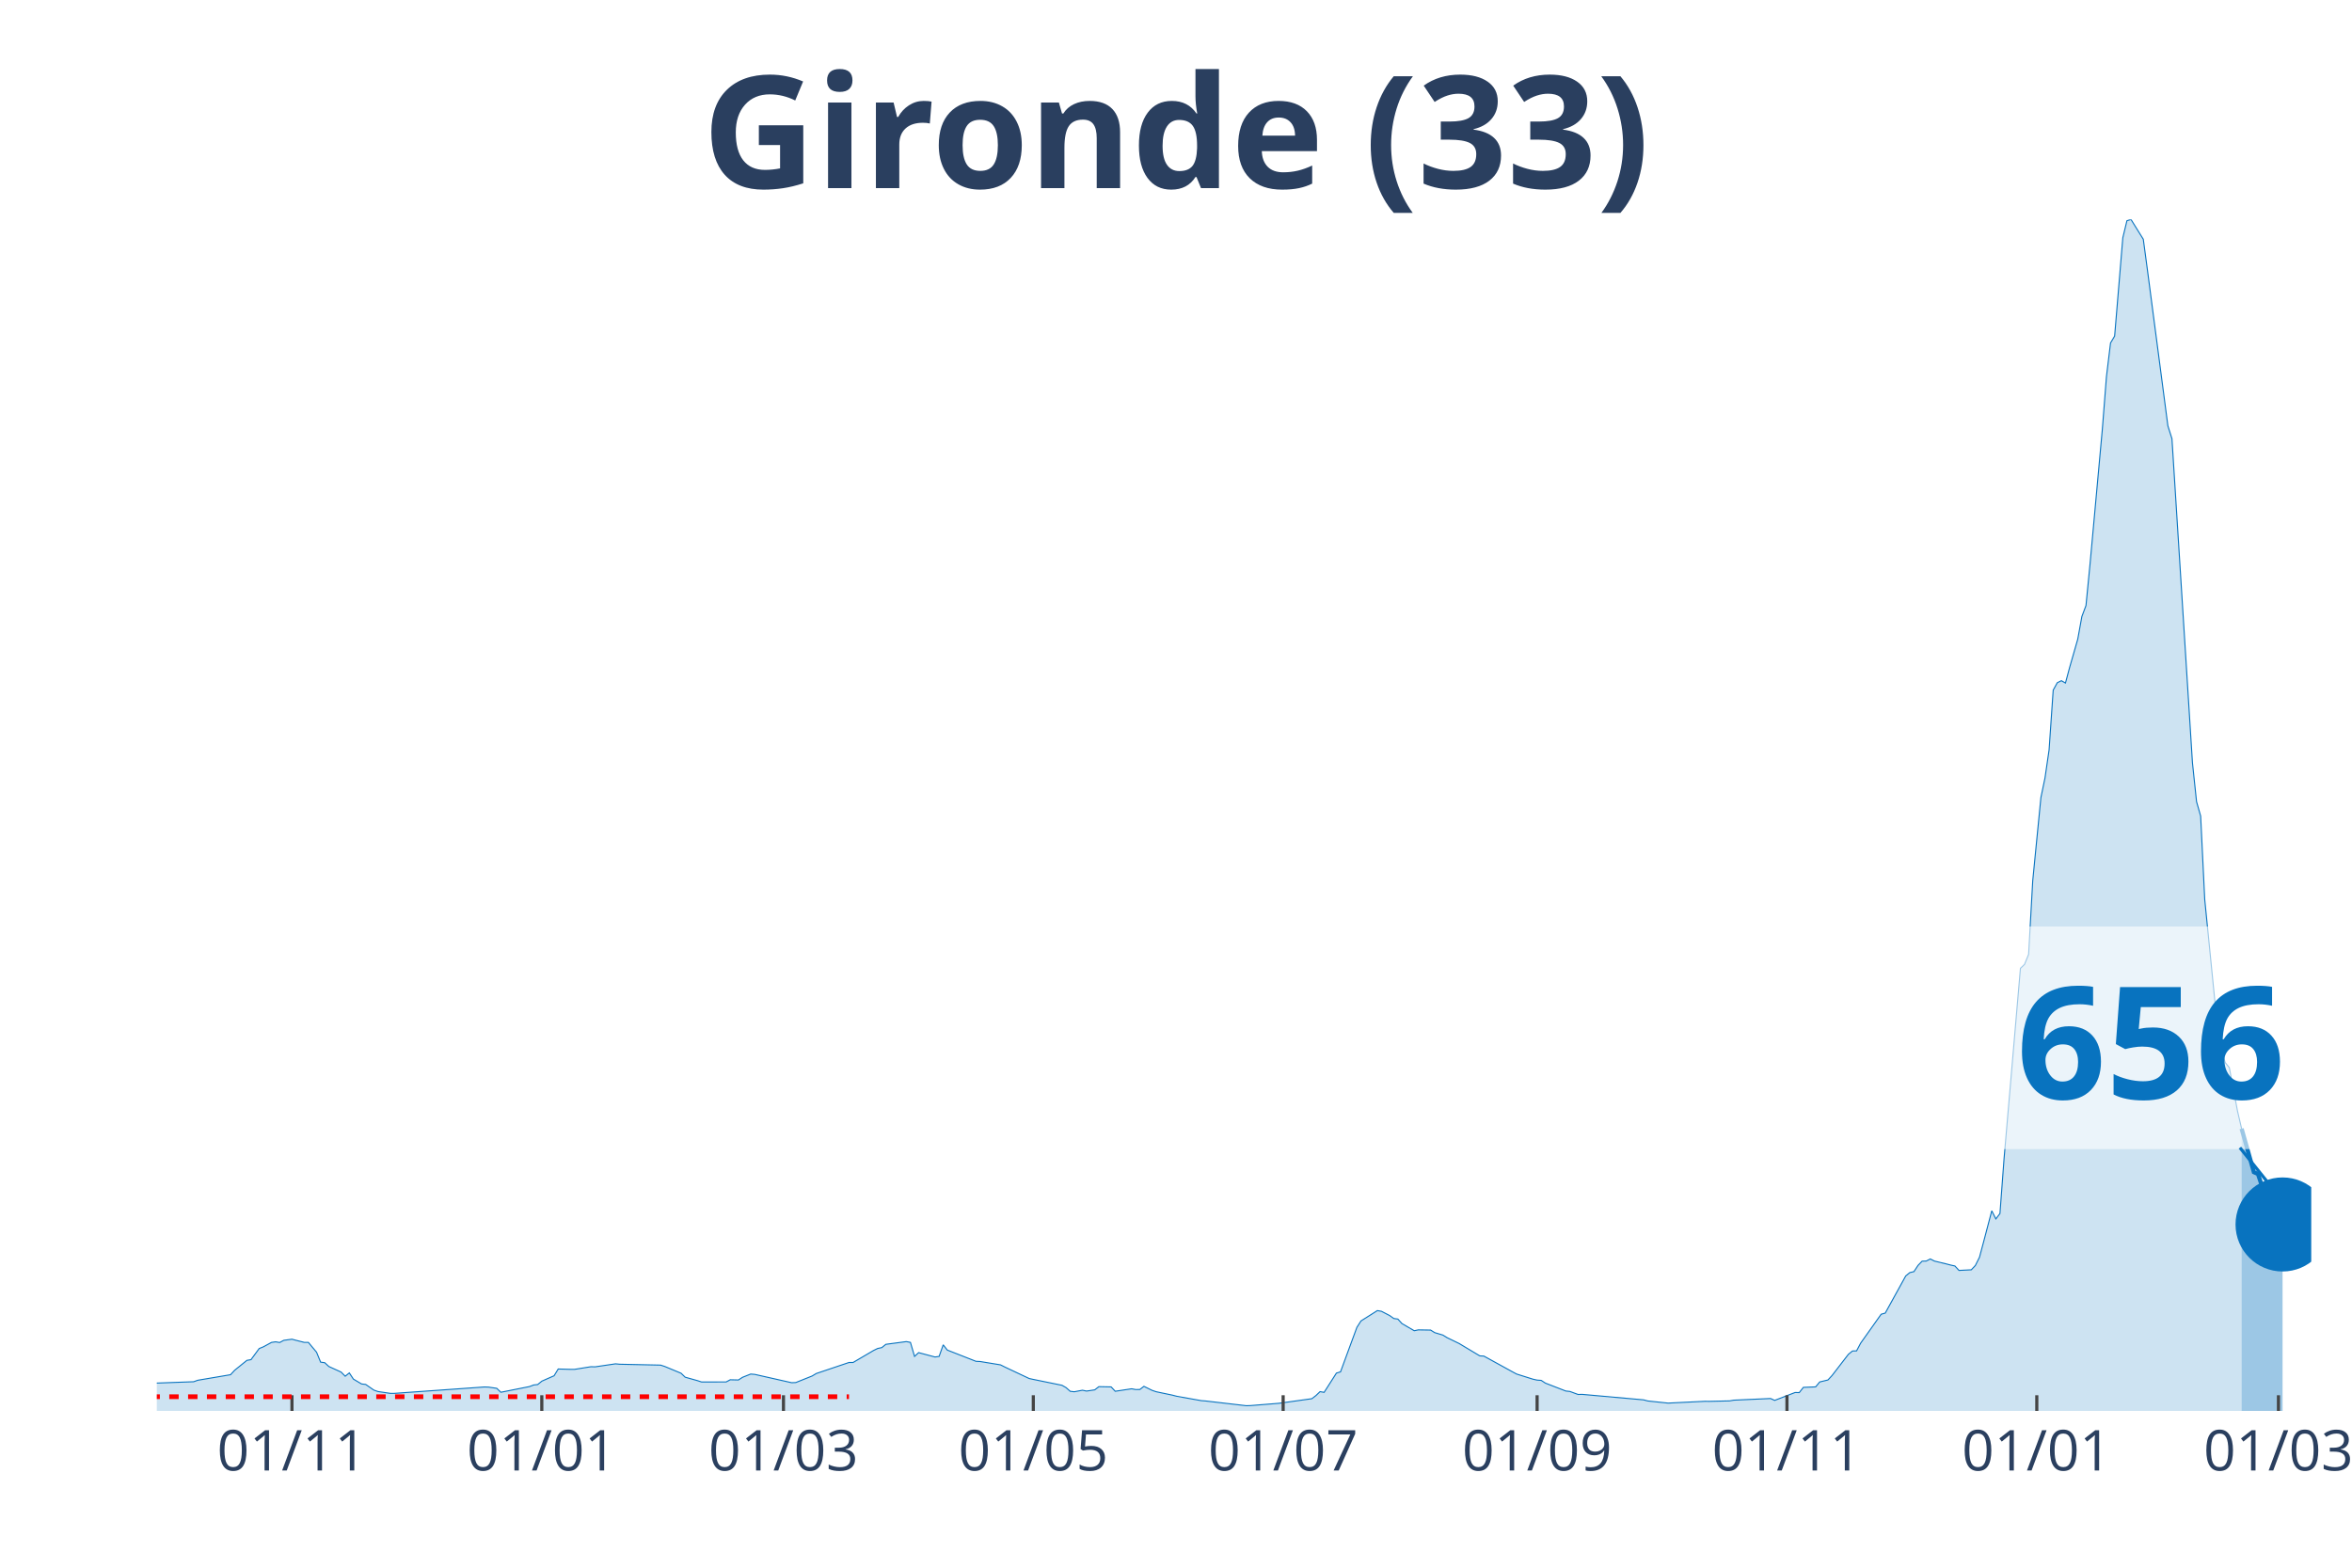
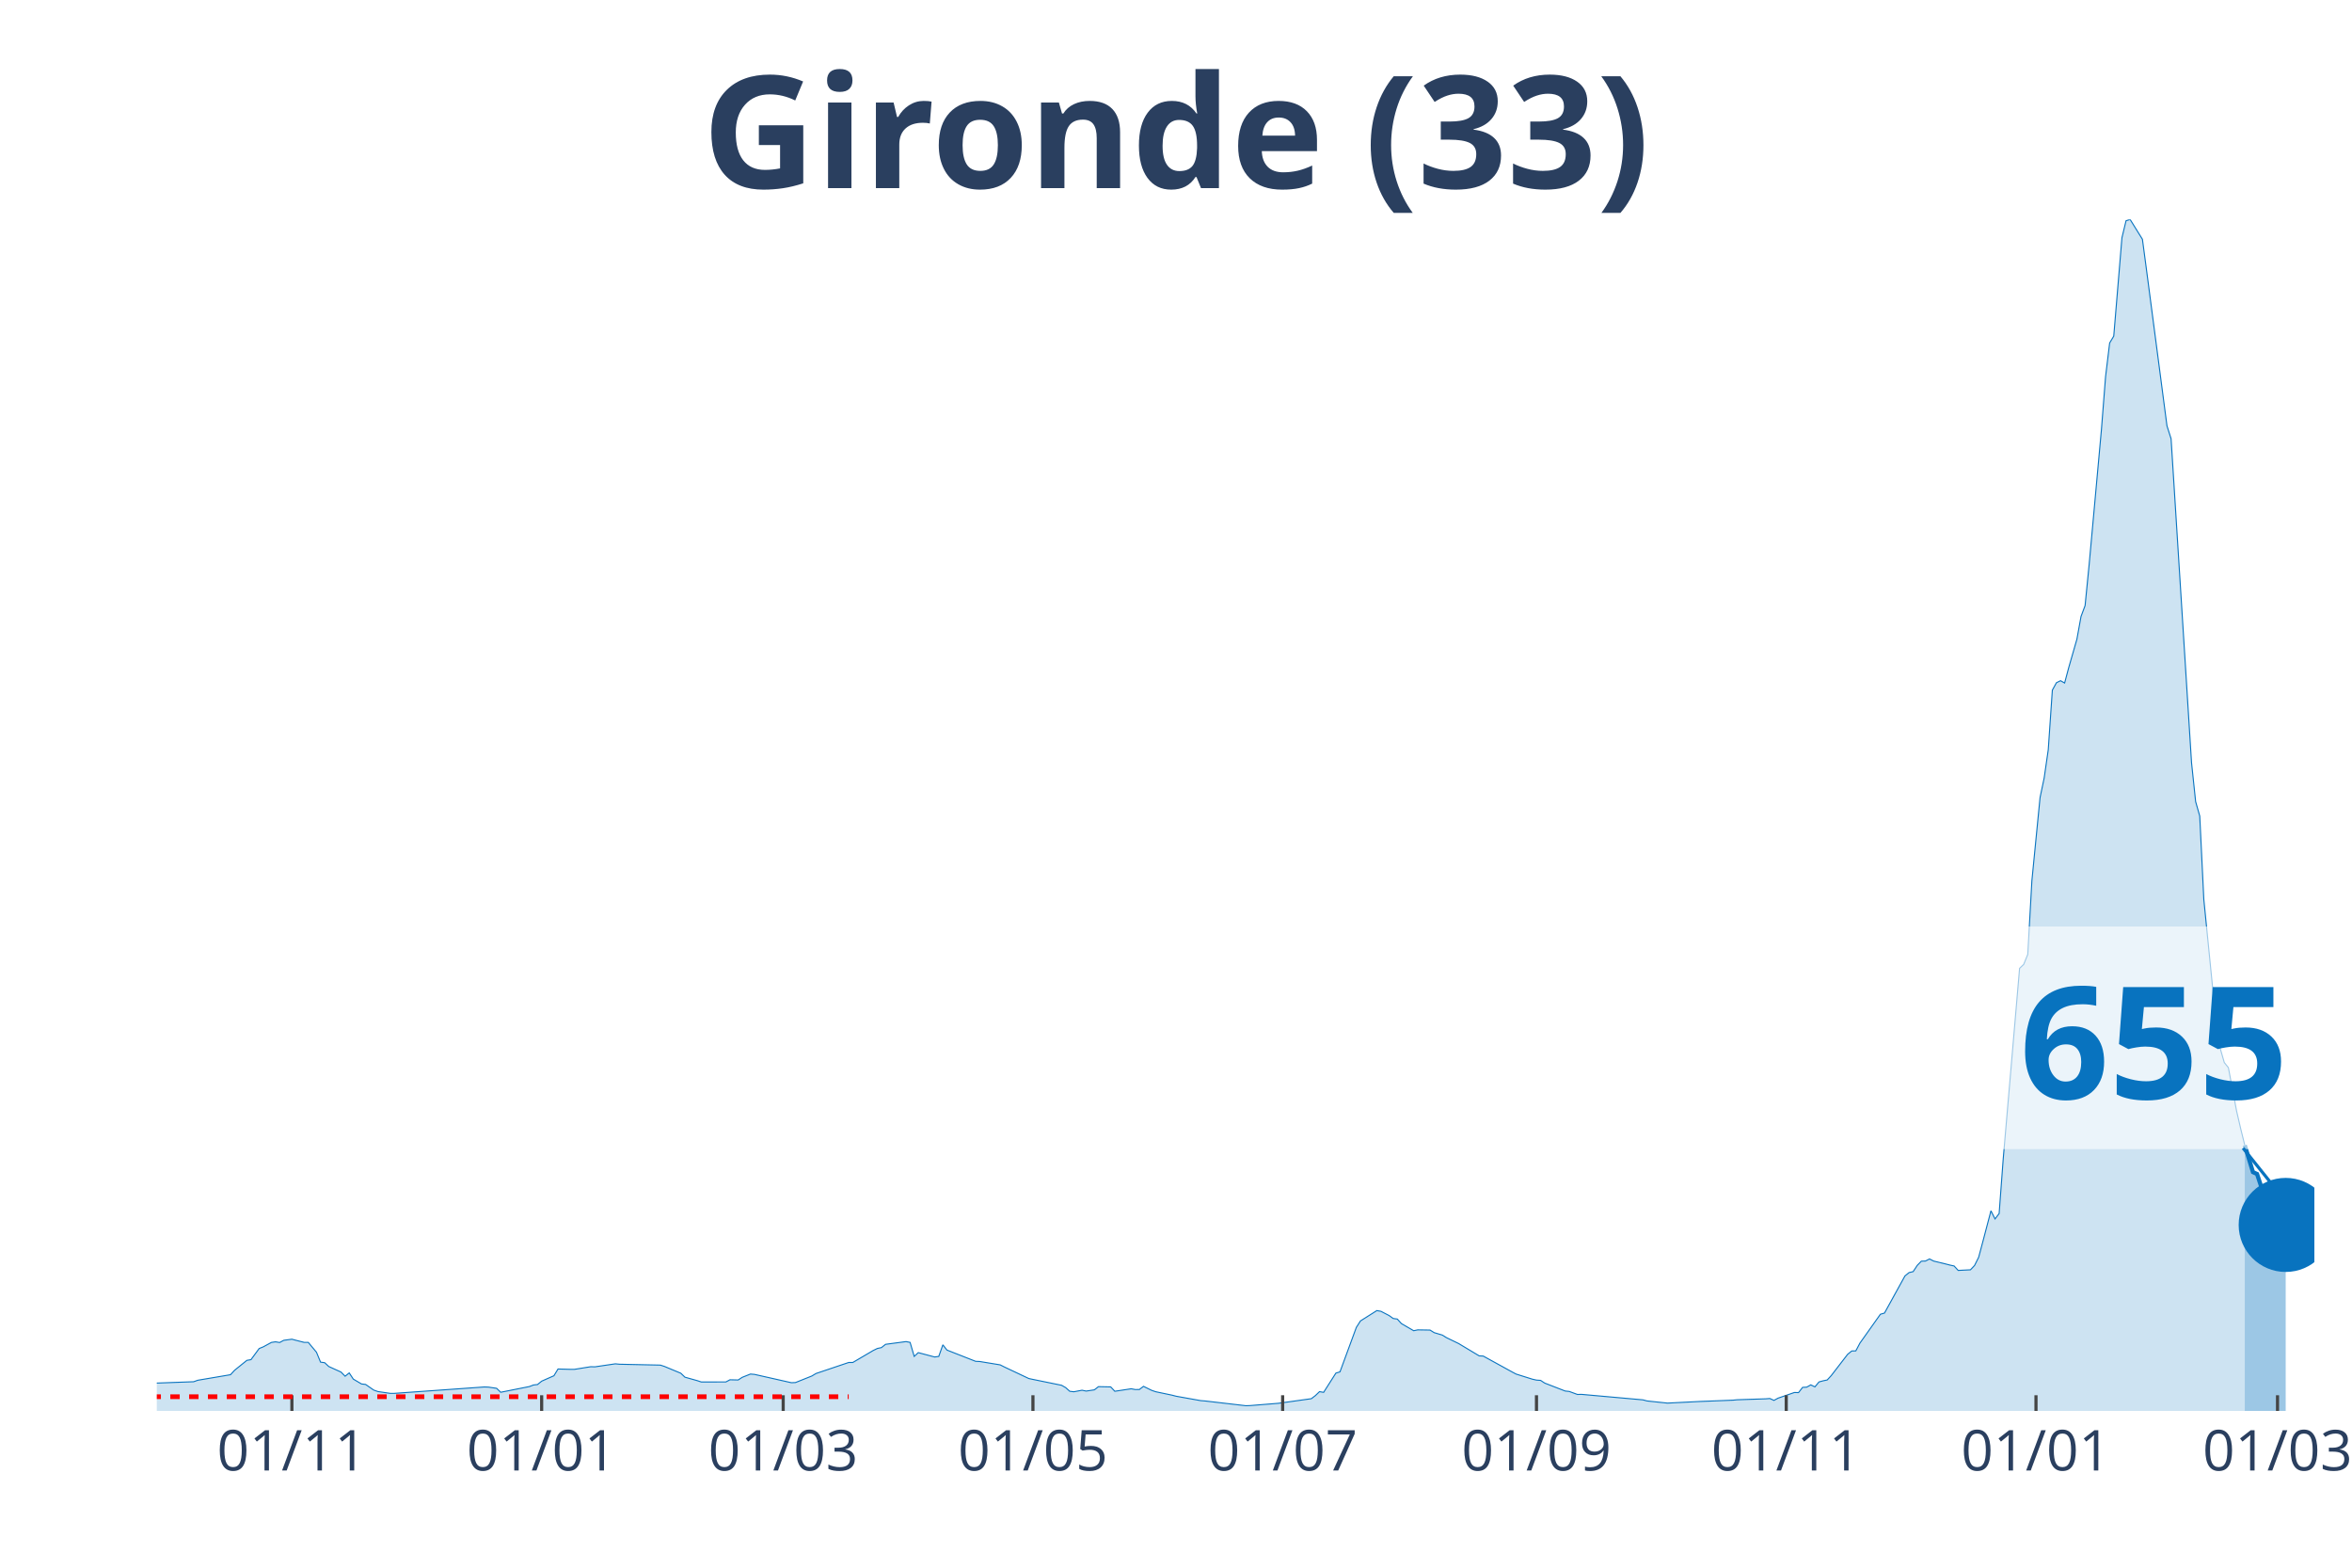
<svg xmlns="http://www.w3.org/2000/svg" class="main-svg" width="1125" height="750" style="" viewBox="0 0 750 500">
  <rect x="0" y="0" width="750" height="500" style="fill: rgb(0, 0, 0); fill-opacity: 0;" />
-   <defs id="defs-7c69c7">
+   <defs id="defs-23d4bd">
    <g class="clips">
-       <clipPath id="clip7c69c7xyplot" class="plotclip">
-         <rect width="687" height="380" />
+       <clipPath id="clip23d4bdxyplot" class="plotclip">
+         <rect width="688" height="380" />
      </clipPath>
-       <clipPath class="axesclip" id="clip7c69c7x">
-         <rect x="50" y="0" width="687" height="500" />
+       <clipPath class="axesclip" id="clip23d4bdx">
+         <rect x="50" y="0" width="688" height="500" />
      </clipPath>
-       <clipPath class="axesclip" id="clip7c69c7y">
+       <clipPath class="axesclip" id="clip23d4bdy">
        <rect x="0" y="70" width="750" height="380" />
      </clipPath>
-       <clipPath class="axesclip" id="clip7c69c7xy">
-         <rect x="50" y="70" width="687" height="380" />
+       <clipPath class="axesclip" id="clip23d4bdxy">
+         <rect x="50" y="70" width="688" height="380" />
      </clipPath>
    </g>
    <g class="gradients" />
  </defs>
  <g class="bglayer">
-     <rect class="bg" x="50" y="70" width="687" height="380" style="fill: rgb(0, 0, 0); fill-opacity: 0; stroke-width: 0;" />
+     <rect class="bg" x="50" y="70" width="688" height="380" style="fill: rgb(0, 0, 0); fill-opacity: 0; stroke-width: 0;" />
  </g>
  <g class="layer-below">
    <g class="imagelayer" />
    <g class="shapelayer" />
  </g>
  <g class="cartesianlayer">
    <g class="subplot xy">
      <g class="layer-subplot">
        <g class="shapelayer" />
        <g class="imagelayer" />
      </g>
      <g class="gridlayer">
        <g class="x">
-           <path class="xgrid crisp" transform="translate(93.1,0)" d="M0,70v380" style="stroke: rgb(255, 255, 255); stroke-opacity: 1; stroke-width: 1px;" />
-           <path class="xgrid crisp" transform="translate(172.77,0)" d="M0,70v380" style="stroke: rgb(255, 255, 255); stroke-opacity: 1; stroke-width: 1px;" />
-           <path class="xgrid crisp" transform="translate(249.83,0)" d="M0,70v380" style="stroke: rgb(255, 255, 255); stroke-opacity: 1; stroke-width: 1px;" />
-           <path class="xgrid crisp" transform="translate(329.5,0)" d="M0,70v380" style="stroke: rgb(255, 255, 255); stroke-opacity: 1; stroke-width: 1px;" />
-           <path class="xgrid crisp" transform="translate(409.17,0)" d="M0,70v380" style="stroke: rgb(255, 255, 255); stroke-opacity: 1; stroke-width: 1px;" />
-           <path class="xgrid crisp" transform="translate(490.15,0)" d="M0,70v380" style="stroke: rgb(255, 255, 255); stroke-opacity: 1; stroke-width: 1px;" />
-           <path class="xgrid crisp" transform="translate(569.82,0)" d="M0,70v380" style="stroke: rgb(255, 255, 255); stroke-opacity: 1; stroke-width: 1px;" />
-           <path class="xgrid crisp" transform="translate(649.49,0)" d="M0,70v380" style="stroke: rgb(255, 255, 255); stroke-opacity: 1; stroke-width: 1px;" />
-           <path class="xgrid crisp" transform="translate(726.55,0)" d="M0,70v380" style="stroke: rgb(255, 255, 255); stroke-opacity: 1; stroke-width: 1px;" />
+           <path class="xgrid crisp" transform="translate(93.08,0)" d="M0,70v380" style="stroke: rgb(255, 255, 255); stroke-opacity: 1; stroke-width: 1px;" />
+           <path class="xgrid crisp" transform="translate(172.72,0)" d="M0,70v380" style="stroke: rgb(255, 255, 255); stroke-opacity: 1; stroke-width: 1px;" />
+           <path class="xgrid crisp" transform="translate(249.74,0)" d="M0,70v380" style="stroke: rgb(255, 255, 255); stroke-opacity: 1; stroke-width: 1px;" />
+           <path class="xgrid crisp" transform="translate(329.38,0)" d="M0,70v380" style="stroke: rgb(255, 255, 255); stroke-opacity: 1; stroke-width: 1px;" />
+           <path class="xgrid crisp" transform="translate(409.01,0)" d="M0,70v380" style="stroke: rgb(255, 255, 255); stroke-opacity: 1; stroke-width: 1px;" />
+           <path class="xgrid crisp" transform="translate(489.95,0)" d="M0,70v380" style="stroke: rgb(255, 255, 255); stroke-opacity: 1; stroke-width: 1px;" />
+           <path class="xgrid crisp" transform="translate(569.59,0)" d="M0,70v380" style="stroke: rgb(255, 255, 255); stroke-opacity: 1; stroke-width: 1px;" />
+           <path class="xgrid crisp" transform="translate(649.23,0)" d="M0,70v380" style="stroke: rgb(255, 255, 255); stroke-opacity: 1; stroke-width: 1px;" />
+           <path class="xgrid crisp" transform="translate(726.25,0)" d="M0,70v380" style="stroke: rgb(255, 255, 255); stroke-opacity: 1; stroke-width: 1px;" />
        </g>
        <g class="y" />
      </g>
      <g class="zerolinelayer" />
      <path class="xlines-below" />
      <path class="ylines-below" />
      <g class="overlines-below" />
      <g class="xaxislayer-below" />
      <g class="yaxislayer-below" />
      <g class="overaxes-below" />
-       <g class="plot" transform="translate(50, 70)" clip-path="url('#clip7c69c7xyplot')">
+       <g class="plot" transform="translate(50, 70)" clip-path="url('#clip23d4bdxyplot')">
        <g class="scatterlayer mlayer">
-           <g class="trace scatter tracecb91f6" style="stroke-miterlimit: 2;">
+           <g class="trace scatter trace1c21ab" style="stroke-miterlimit: 2;">
            <g class="fills">
              <g>
-                 <path class="js-fill" d="M664.8,380L-177.63,380L-177.63,379.86L-61.39,378.04L-60.08,377.75L-44.41,368.64L-43.1,368.59L-37.88,364.74L-36.57,364.13L-31.35,364.72L-30.04,365.63L-19.59,367.14L-18.29,367.12L-14.37,367.65L-13.06,368.68L-6.53,370.76L-5.22,370.84L-1.31,371.15L0,371.12L11.75,370.69L13.06,370.22L23.51,368.45L24.82,367.04L28.73,363.87L30.04,363.65L32.65,360.1L33.96,359.57L36.57,358.15L37.88,357.96L39.18,358.18L40.49,357.48L43.1,357.13L44.41,357.48L47.02,358.14L48.33,358.14L50.94,361.27L52.24,364.44L53.55,364.62L54.86,365.83L58.77,367.61L60.08,368.93L61.39,367.88L62.69,369.85L65.3,371.4L66.61,371.55L69.22,373.36L70.53,373.82L74.45,374.4L75.75,374.4L104.49,372.36L105.79,372.41L108.4,372.79L109.71,374.05L118.85,372.23L120.16,371.73L121.47,371.58L122.77,370.51L126.69,368.78L128,366.63L131.91,366.74L133.22,366.74L138.44,365.9L139.75,365.94L146.28,364.98L147.59,365.11L160.65,365.39L161.95,365.81L167.18,367.98L168.48,369.24L172.4,370.34L173.71,370.77L181.55,370.76L182.85,370.07L185.46,370.13L186.77,369.28L189.38,368.24L190.69,368.35L202.44,371L203.75,370.95L208.97,368.86L210.28,368.07L220.73,364.55L222.03,364.55L228.56,360.72L229.87,360.08L231.18,359.81L232.48,358.76L239.01,357.89L240.32,358.14L241.63,362.61L242.93,361.41L248.16,362.8L249.46,362.61L250.77,358.92L252.07,360.59L261.22,364.18L262.52,364.24L269.05,365.31L270.36,365.97L278.2,369.67L279.5,369.95L288.64,371.82L289.95,372.57L291.26,373.74L292.56,373.89L295.17,373.4L296.48,373.67L299.09,373.28L300.4,372.26L304.32,372.34L305.62,373.73L310.85,372.94L312.15,373.18L313.46,373.17L314.77,372.16L317.38,373.44L318.68,373.88L323.91,374.98L325.21,375.32L333.05,376.72L334.36,376.82L347.42,378.34L348.72,378.3L356.56,377.67L357.87,377.56L368.32,376.1L369.62,375.1L370.93,373.85L372.23,374.08L376.15,367.94L377.46,367.54L382.68,353.35L383.99,351.3L389.21,348L390.52,348.23L393.13,349.58L394.44,350.52L395.74,350.7L397.05,352.14L400.97,354.42L402.27,354.15L406.19,354.21L407.5,355.03L410.11,355.81L411.42,356.62L415.33,358.52L416.64,359.31L421.87,362.44L423.17,362.51L432.31,367.54L433.62,368.24L438.84,369.88L440.15,370.17L441.46,370.26L442.76,371.12L449.29,373.65L450.6,373.79L453.21,374.75L454.52,374.72L474.11,376.47L475.41,376.82L481.94,377.51L483.25,377.44L493.7,376.93L495.01,376.95L501.54,376.8L502.84,376.57L514.6,376.04L515.9,376.64L521.13,374.62L522.43,374.12L523.74,374.16L525.05,372.49L528.96,372.33L530.27,370.76L532.88,370.13L534.19,368.72L539.41,361.95L540.72,360.88L542.02,360.85L543.33,358.37L549.86,349.16L551.17,348.79L557.7,336.94L559,335.88L560.31,335.57L561.62,333.58L562.92,332.24L564.23,332.2L565.53,331.53L566.84,332.2L570.76,333.15L572.06,333.49L573.37,333.77L574.68,335.19L578.6,334.99L579.9,333.61L581.21,330.99L582.51,326.14L585.13,316.17L586.43,318.77L587.74,317.05L589.04,299.64L594.27,238.83L595.57,237.59L596.88,234.38L598.19,210.94L600.8,184.36L602.1,178.13L603.41,169.14L604.72,150.11L606.02,147.75L607.33,147.1L608.63,147.84L609.94,142.93L612.55,133.85L613.86,126.63L615.17,123.14L616.47,109.85L620.39,66.9L621.7,50.12L623,39.4L624.31,37.19L626.92,5.82L628.23,0.4L629.53,0L630.84,2.11L633.45,6.31L634.76,16.06L641.29,65.82L642.59,69.93L649.12,173.24L650.43,185.68L651.74,190.27L653.04,216.88L656.96,256.19L658.27,264.38L659.57,268.91L660.88,270.51L663.49,284.36L664.8,289.98" style="fill: rgb(8, 115, 191); fill-opacity: 0.2; stroke-width: 0;" />
+                 <path class="js-fill" d="M665.81,380L-177.55,380L-177.55,379.86L-61.36,378.04L-60.05,377.75L-44.39,368.64L-43.08,368.59L-37.86,364.74L-36.55,364.13L-31.33,364.72L-30.03,365.63L-19.58,367.14L-18.28,367.12L-14.36,367.65L-13.06,368.68L-6.53,370.76L-5.22,370.84L-1.31,371.15L0,371.12L11.75,370.69L13.06,370.22L23.5,368.45L24.8,367.04L28.72,363.87L30.03,363.65L32.64,360.1L33.94,359.57L36.55,358.15L37.86,357.96L39.17,358.18L40.47,357.48L43.08,357.13L44.39,357.48L47,358.14L48.3,358.14L50.91,361.27L52.22,364.44L53.53,364.62L54.83,365.83L58.75,367.61L60.05,368.93L61.36,367.88L62.66,369.85L65.28,371.4L66.58,371.55L69.19,373.36L70.5,373.82L74.41,374.4L75.72,374.4L104.44,372.36L105.75,372.41L108.36,372.79L109.66,374.05L118.8,372.23L120.11,371.73L121.41,371.58L122.72,370.51L126.63,368.78L127.94,366.63L131.86,366.74L133.16,366.74L138.38,365.9L139.69,365.94L146.22,364.98L147.52,365.11L160.58,365.39L161.88,365.81L167.1,367.98L168.41,369.24L172.33,370.34L173.63,370.77L181.46,370.76L182.77,370.07L185.38,370.13L186.69,369.28L189.3,368.24L190.6,368.35L202.35,371L203.66,370.95L208.88,368.86L210.19,368.07L220.63,364.55L221.94,364.55L228.46,360.72L229.77,360.08L231.07,359.81L232.38,358.76L238.91,357.89L240.21,358.14L241.52,362.61L242.82,361.41L248.05,362.8L249.35,362.61L250.66,358.92L251.96,360.59L261.1,364.18L262.41,364.24L268.93,365.31L270.24,365.97L278.07,369.67L279.38,369.95L288.52,371.82L289.82,372.57L291.13,373.74L292.43,373.89L295.04,373.4L296.35,373.67L298.96,373.28L300.27,372.26L304.18,372.34L305.49,373.73L310.71,372.94L312.02,373.18L313.32,373.17L314.63,372.16L317.24,373.44L318.54,373.88L323.76,374.98L325.07,375.32L332.9,376.72L334.21,376.82L347.26,378.34L348.57,378.3L356.4,377.67L357.71,377.56L368.15,376.1L369.46,375.1L370.76,373.85L372.07,374.08L375.98,367.94L377.29,367.54L382.51,353.35L383.82,351.3L389.04,348L390.35,348.23L392.96,349.58L394.26,350.52L395.57,350.7L396.87,352.14L400.79,354.42L402.09,354.15L406.01,354.21L407.32,355.03L409.93,355.81L411.23,356.62L415.15,358.52L416.46,359.31L421.68,362.44L422.98,362.51L432.12,367.54L433.43,368.24L438.65,369.88L439.95,370.17L441.26,370.26L442.57,371.12L449.09,373.65L450.4,373.79L453.01,374.75L454.31,374.72L473.9,376.47L475.2,376.82L481.73,377.51L483.04,377.44L492.17,376.98L493.48,376.93L502.62,376.57L503.92,376.44L513.06,376.14L514.37,376.04L515.67,376.64L516.98,375.93L522.2,374.12L523.51,374.16L524.81,372.49L526.12,372.42L527.42,371.69L528.73,372.33L530.03,370.76L531.34,370.4L532.65,370.13L533.95,368.72L539.17,361.95L540.48,360.88L541.78,360.85L543.09,358.37L549.62,349.16L550.92,348.79L557.45,336.94L558.76,335.88L560.06,335.57L561.37,333.58L562.67,332.24L563.98,332.2L565.28,331.53L566.59,332.2L570.5,333.15L571.81,333.49L573.12,333.77L574.42,335.19L578.34,334.99L579.64,333.61L580.95,330.99L582.25,326.14L584.87,316.17L586.17,318.77L587.48,317.05L588.78,299.64L594,238.83L595.31,237.59L596.61,234.38L597.92,210.94L600.53,184.36L601.84,178.13L603.14,169.14L604.45,150.11L605.75,147.75L607.06,147.1L608.36,147.84L609.67,142.93L612.28,133.85L613.59,126.63L614.89,123.14L616.2,109.85L620.11,66.9L621.42,50.12L622.72,39.4L624.03,37.19L626.64,5.82L627.95,0.4L629.25,0L630.56,2.11L633.17,6.31L634.47,16.06L641,65.82L642.31,69.93L648.83,173.24L650.14,185.68L651.45,190.27L652.75,216.88L656.67,256.18L657.97,264.37L659.28,268.9L660.58,270.51L663.2,284.35L664.5,289.97L665.81,295.26" style="fill: rgb(8, 115, 191); fill-opacity: 0.2; stroke-width: 0;" />
              </g>
            </g>
            <g class="errorbars" />
            <g class="lines">
-               <path class="js-line" d="M-177.63,379.86L-61.39,378.04L-60.08,377.75L-44.41,368.64L-43.1,368.59L-37.88,364.74L-36.57,364.13L-31.35,364.72L-30.04,365.63L-19.59,367.14L-18.29,367.12L-14.37,367.65L-13.06,368.68L-6.53,370.76L-5.22,370.84L-1.31,371.15L0,371.12L11.75,370.69L13.06,370.22L23.51,368.45L24.82,367.04L28.73,363.87L30.04,363.65L32.65,360.1L33.96,359.57L36.57,358.15L37.88,357.96L39.18,358.18L40.49,357.48L43.1,357.13L44.41,357.48L47.02,358.14L48.33,358.14L50.94,361.27L52.24,364.44L53.55,364.62L54.86,365.83L58.77,367.61L60.08,368.93L61.39,367.88L62.69,369.85L65.3,371.4L66.61,371.55L69.22,373.36L70.53,373.82L74.45,374.4L75.75,374.4L104.49,372.36L105.79,372.41L108.4,372.79L109.71,374.05L118.85,372.23L120.16,371.73L121.47,371.58L122.77,370.51L126.69,368.78L128,366.63L131.91,366.74L133.22,366.74L138.44,365.9L139.75,365.94L146.28,364.98L147.59,365.11L160.65,365.39L161.95,365.81L167.18,367.98L168.48,369.24L172.4,370.34L173.71,370.77L181.55,370.76L182.85,370.07L185.46,370.13L186.77,369.28L189.38,368.24L190.69,368.35L202.44,371L203.75,370.95L208.97,368.86L210.28,368.07L220.73,364.55L222.03,364.55L228.56,360.72L229.87,360.08L231.18,359.81L232.48,358.76L239.01,357.89L240.32,358.14L241.63,362.61L242.93,361.41L248.16,362.8L249.46,362.61L250.77,358.92L252.07,360.59L261.22,364.18L262.52,364.24L269.05,365.31L270.36,365.97L278.2,369.67L279.5,369.95L288.64,371.82L289.95,372.57L291.26,373.74L292.56,373.89L295.17,373.4L296.48,373.67L299.09,373.28L300.4,372.26L304.32,372.34L305.62,373.73L310.85,372.94L312.15,373.18L313.46,373.17L314.77,372.16L317.38,373.44L318.68,373.88L323.91,374.98L325.21,375.32L333.05,376.72L334.36,376.82L347.42,378.34L348.72,378.3L356.56,377.67L357.87,377.56L368.32,376.1L369.62,375.1L370.93,373.85L372.23,374.08L376.15,367.94L377.46,367.54L382.68,353.35L383.99,351.3L389.21,348L390.52,348.23L393.13,349.58L394.44,350.52L395.74,350.7L397.05,352.14L400.97,354.42L402.27,354.15L406.19,354.21L407.5,355.03L410.11,355.81L411.42,356.62L415.33,358.52L416.64,359.31L421.87,362.44L423.17,362.51L432.31,367.54L433.62,368.24L438.84,369.88L440.15,370.17L441.46,370.26L442.76,371.12L449.29,373.65L450.6,373.79L453.21,374.75L454.52,374.72L474.11,376.47L475.41,376.82L481.94,377.51L483.25,377.44L493.7,376.93L495.01,376.95L501.54,376.8L502.84,376.57L514.6,376.04L515.9,376.64L521.13,374.62L522.43,374.12L523.74,374.16L525.05,372.49L528.96,372.33L530.27,370.76L532.88,370.13L534.19,368.72L539.41,361.95L540.72,360.88L542.02,360.85L543.33,358.37L549.86,349.16L551.17,348.79L557.7,336.94L559,335.88L560.31,335.57L561.62,333.58L562.92,332.24L564.23,332.2L565.53,331.53L566.84,332.2L570.76,333.15L572.06,333.49L573.37,333.77L574.68,335.19L578.6,334.99L579.9,333.61L581.21,330.99L582.51,326.14L585.13,316.17L586.43,318.77L587.74,317.05L589.04,299.64L594.27,238.83L595.57,237.59L596.88,234.38L598.19,210.94L600.8,184.36L602.1,178.13L603.41,169.14L604.72,150.11L606.02,147.75L607.33,147.1L608.63,147.84L609.94,142.93L612.55,133.85L613.86,126.63L615.17,123.14L616.47,109.85L620.39,66.9L621.7,50.12L623,39.4L624.31,37.19L626.92,5.82L628.23,0.4L629.53,0L630.84,2.11L633.45,6.31L634.76,16.06L641.29,65.82L642.59,69.93L649.12,173.24L650.43,185.68L651.74,190.27L653.04,216.88L656.96,256.19L658.27,264.38L659.57,268.91L660.88,270.51L663.49,284.36L664.8,289.98" style="vector-effect: non-scaling-stroke; fill: none; stroke: rgb(8, 115, 191); stroke-opacity: 1; stroke-width: 0.5px; opacity: 1;" />
+               <path class="js-line" d="M-177.55,379.86L-61.36,378.04L-60.05,377.75L-44.39,368.64L-43.08,368.59L-37.86,364.74L-36.55,364.13L-31.33,364.72L-30.03,365.63L-19.58,367.14L-18.28,367.12L-14.36,367.65L-13.06,368.68L-6.53,370.76L-5.22,370.84L-1.31,371.15L0,371.12L11.75,370.69L13.06,370.22L23.5,368.45L24.8,367.04L28.72,363.87L30.03,363.65L32.64,360.1L33.94,359.57L36.55,358.15L37.86,357.96L39.17,358.18L40.47,357.48L43.08,357.13L44.39,357.48L47,358.14L48.3,358.14L50.91,361.27L52.22,364.44L53.53,364.62L54.83,365.83L58.75,367.61L60.05,368.93L61.36,367.88L62.66,369.85L65.28,371.4L66.58,371.55L69.19,373.36L70.5,373.82L74.41,374.4L75.72,374.4L104.44,372.36L105.75,372.41L108.36,372.79L109.66,374.05L118.8,372.23L120.11,371.73L121.41,371.58L122.72,370.51L126.63,368.78L127.94,366.63L131.86,366.74L133.16,366.74L138.38,365.9L139.69,365.94L146.22,364.98L147.52,365.11L160.58,365.39L161.88,365.81L167.1,367.98L168.41,369.24L172.33,370.34L173.63,370.77L181.46,370.76L182.77,370.07L185.38,370.13L186.69,369.28L189.3,368.24L190.6,368.35L202.35,371L203.66,370.95L208.88,368.86L210.19,368.07L220.63,364.55L221.94,364.55L228.46,360.72L229.77,360.08L231.07,359.81L232.38,358.76L238.91,357.89L240.21,358.14L241.52,362.61L242.82,361.41L248.05,362.8L249.35,362.61L250.66,358.92L251.96,360.59L261.1,364.18L262.41,364.24L268.93,365.31L270.24,365.97L278.07,369.67L279.38,369.95L288.52,371.82L289.82,372.57L291.13,373.74L292.43,373.89L295.04,373.4L296.35,373.67L298.96,373.28L300.27,372.26L304.18,372.34L305.49,373.73L310.71,372.94L312.02,373.18L313.32,373.17L314.63,372.16L317.24,373.44L318.54,373.88L323.76,374.98L325.07,375.32L332.9,376.72L334.21,376.82L347.26,378.34L348.57,378.3L356.4,377.67L357.71,377.56L368.15,376.1L369.46,375.1L370.76,373.85L372.07,374.08L375.98,367.94L377.29,367.54L382.51,353.35L383.82,351.3L389.04,348L390.35,348.23L392.96,349.58L394.26,350.52L395.57,350.7L396.87,352.14L400.79,354.42L402.09,354.15L406.01,354.21L407.32,355.03L409.93,355.81L411.23,356.62L415.15,358.52L416.46,359.31L421.68,362.44L422.98,362.51L432.12,367.54L433.43,368.24L438.65,369.88L439.95,370.17L441.26,370.26L442.57,371.12L449.09,373.65L450.4,373.79L453.01,374.75L454.31,374.72L473.9,376.47L475.2,376.82L481.73,377.51L483.04,377.44L492.17,376.98L493.48,376.93L502.62,376.57L503.92,376.44L513.06,376.14L514.37,376.04L515.67,376.64L516.98,375.93L522.2,374.12L523.51,374.16L524.81,372.49L526.12,372.42L527.42,371.69L528.73,372.33L530.03,370.76L531.34,370.4L532.65,370.13L533.95,368.72L539.17,361.95L540.48,360.88L541.78,360.85L543.09,358.37L549.62,349.16L550.92,348.79L557.45,336.94L558.76,335.88L560.06,335.57L561.37,333.58L562.67,332.24L563.98,332.2L565.28,331.53L566.59,332.2L570.5,333.15L571.81,333.49L573.12,333.77L574.42,335.19L578.34,334.99L579.64,333.61L580.95,330.99L582.25,326.14L584.87,316.17L586.17,318.77L587.48,317.05L588.78,299.64L594,238.83L595.31,237.59L596.61,234.38L597.92,210.94L600.53,184.36L601.84,178.13L603.14,169.14L604.45,150.11L605.75,147.75L607.06,147.1L608.36,147.84L609.67,142.93L612.28,133.85L613.59,126.63L614.89,123.14L616.2,109.85L620.11,66.9L621.42,50.12L622.72,39.4L624.03,37.19L626.64,5.82L627.95,0.4L629.25,0L630.56,2.11L633.17,6.31L634.47,16.06L641,65.82L642.31,69.93L648.83,173.24L650.14,185.68L651.45,190.27L652.75,216.88L656.67,256.18L657.97,264.37L659.28,268.9L660.58,270.51L663.2,284.35L664.5,289.97L665.81,295.26" style="vector-effect: non-scaling-stroke; fill: none; stroke: rgb(8, 115, 191); stroke-opacity: 1; stroke-width: 0.5px; opacity: 1;" />
            </g>
            <g class="points" />
            <g class="text" />
          </g>
-           <g class="trace scatter trace884204" style="stroke-miterlimit: 2;">
+           <g class="trace scatter trace6431ed" style="stroke-miterlimit: 2;">
            <g class="fills">
              <g>
-                 <path class="js-fill" d="M677.86,380L664.8,380L664.8,289.98L668.71,303.85L670.02,304.43L672.63,312.34L673.94,315.24L677.86,320.53" style="fill: rgb(8, 115, 191); fill-opacity: 0.4; stroke-width: 0;" />
+                 <path class="js-fill" d="M678.86,380L665.81,380L665.81,295.26L668.42,303.84L669.72,304.43L672.33,312.34L673.64,315.24L677.56,320.46L678.86,320.68" style="fill: rgb(8, 115, 191); fill-opacity: 0.4; stroke-width: 0;" />
              </g>
            </g>
            <g class="errorbars" />
            <g class="lines">
-               <path class="js-line" d="M664.8,289.98L668.71,303.85L670.02,304.43L672.63,312.34L673.94,315.24L677.86,320.53" style="vector-effect: non-scaling-stroke; fill: none; stroke: rgb(8, 115, 191); stroke-opacity: 1; stroke-width: 2px; opacity: 1;" />
+               <path class="js-line" d="M665.81,295.26L668.42,303.84L669.72,304.43L672.33,312.34L673.64,315.24L677.56,320.46L678.86,320.68" style="vector-effect: non-scaling-stroke; fill: none; stroke: rgb(8, 115, 191); stroke-opacity: 1; stroke-width: 2px; opacity: 1;" />
            </g>
            <g class="points" />
            <g class="text" />
          </g>
-           <g class="trace scatter trace26e57f" style="stroke-miterlimit: 2; opacity: 1;">
+           <g class="trace scatter trace14b904" style="stroke-miterlimit: 2; opacity: 1;">
            <g class="fills" />
            <g class="errorbars" />
            <g class="lines" />
            <g class="points">
-               <path class="point" transform="translate(677.86,320.53)" d="M15,0A15,15 0 1,1 0,-15A15,15 0 0,1 15,0Z" style="opacity: 1; stroke-width: 0px; fill: rgb(8, 115, 191); fill-opacity: 1;" />
+               <path class="point" transform="translate(678.86,320.68)" d="M15,0A15,15 0 1,1 0,-15A15,15 0 0,1 15,0Z" style="opacity: 1; stroke-width: 0px; fill: rgb(8, 115, 191); fill-opacity: 1;" />
            </g>
            <g class="text" />
          </g>
        </g>
      </g>
      <g class="overplot" />
      <path class="xlines-above crisp" style="fill: none; stroke-width: 1px; stroke: rgb(0, 0, 0); stroke-opacity: 0;" d="" />
      <path class="ylines-above crisp" style="fill: none;" d="M0,0" />
      <g class="overlines-above" />
      <g class="xaxislayer-above">
-         <path class="xtick ticks crisp" d="M0,450v-5" transform="translate(93.1,0)" style="stroke: rgb(68, 68, 68); stroke-opacity: 1; stroke-width: 1px;" />
-         <path class="xtick ticks crisp" d="M0,450v-5" transform="translate(172.77,0)" style="stroke: rgb(68, 68, 68); stroke-opacity: 1; stroke-width: 1px;" />
-         <path class="xtick ticks crisp" d="M0,450v-5" transform="translate(249.83,0)" style="stroke: rgb(68, 68, 68); stroke-opacity: 1; stroke-width: 1px;" />
-         <path class="xtick ticks crisp" d="M0,450v-5" transform="translate(329.5,0)" style="stroke: rgb(68, 68, 68); stroke-opacity: 1; stroke-width: 1px;" />
-         <path class="xtick ticks crisp" d="M0,450v-5" transform="translate(409.17,0)" style="stroke: rgb(68, 68, 68); stroke-opacity: 1; stroke-width: 1px;" />
-         <path class="xtick ticks crisp" d="M0,450v-5" transform="translate(490.15,0)" style="stroke: rgb(68, 68, 68); stroke-opacity: 1; stroke-width: 1px;" />
-         <path class="xtick ticks crisp" d="M0,450v-5" transform="translate(569.82,0)" style="stroke: rgb(68, 68, 68); stroke-opacity: 1; stroke-width: 1px;" />
-         <path class="xtick ticks crisp" d="M0,450v-5" transform="translate(649.49,0)" style="stroke: rgb(68, 68, 68); stroke-opacity: 1; stroke-width: 1px;" />
-         <path class="xtick ticks crisp" d="M0,450v-5" transform="translate(726.55,0)" style="stroke: rgb(68, 68, 68); stroke-opacity: 1; stroke-width: 1px;" />
+         <path class="xtick ticks crisp" d="M0,450v-5" transform="translate(93.08,0)" style="stroke: rgb(68, 68, 68); stroke-opacity: 1; stroke-width: 1px;" />
+         <path class="xtick ticks crisp" d="M0,450v-5" transform="translate(172.72,0)" style="stroke: rgb(68, 68, 68); stroke-opacity: 1; stroke-width: 1px;" />
+         <path class="xtick ticks crisp" d="M0,450v-5" transform="translate(249.74,0)" style="stroke: rgb(68, 68, 68); stroke-opacity: 1; stroke-width: 1px;" />
+         <path class="xtick ticks crisp" d="M0,450v-5" transform="translate(329.38,0)" style="stroke: rgb(68, 68, 68); stroke-opacity: 1; stroke-width: 1px;" />
+         <path class="xtick ticks crisp" d="M0,450v-5" transform="translate(409.01,0)" style="stroke: rgb(68, 68, 68); stroke-opacity: 1; stroke-width: 1px;" />
+         <path class="xtick ticks crisp" d="M0,450v-5" transform="translate(489.95,0)" style="stroke: rgb(68, 68, 68); stroke-opacity: 1; stroke-width: 1px;" />
+         <path class="xtick ticks crisp" d="M0,450v-5" transform="translate(569.59,0)" style="stroke: rgb(68, 68, 68); stroke-opacity: 1; stroke-width: 1px;" />
+         <path class="xtick ticks crisp" d="M0,450v-5" transform="translate(649.23,0)" style="stroke: rgb(68, 68, 68); stroke-opacity: 1; stroke-width: 1px;" />
+         <path class="xtick ticks crisp" d="M0,450v-5" transform="translate(726.25,0)" style="stroke: rgb(68, 68, 68); stroke-opacity: 1; stroke-width: 1px;" />
        <g class="xtick">
-           <text text-anchor="middle" x="0" y="469" transform="translate(93.1,0)" style="font-family: 'Open Sans', verdana, arial, sans-serif; font-size: 18px; fill: rgb(42, 63, 95); fill-opacity: 1; white-space: pre;">01/11</text>
+           <text text-anchor="middle" x="0" y="469" transform="translate(93.08,0)" style="font-family: 'Open Sans', verdana, arial, sans-serif; font-size: 18px; fill: rgb(42, 63, 95); fill-opacity: 1; white-space: pre;">01/11</text>
        </g>
        <g class="xtick">
-           <text text-anchor="middle" x="0" y="469" transform="translate(172.77,0)" style="font-family: 'Open Sans', verdana, arial, sans-serif; font-size: 18px; fill: rgb(42, 63, 95); fill-opacity: 1; white-space: pre;">01/01</text>
+           <text text-anchor="middle" x="0" y="469" transform="translate(172.72,0)" style="font-family: 'Open Sans', verdana, arial, sans-serif; font-size: 18px; fill: rgb(42, 63, 95); fill-opacity: 1; white-space: pre;">01/01</text>
        </g>
        <g class="xtick">
-           <text text-anchor="middle" x="0" y="469" transform="translate(249.83,0)" style="font-family: 'Open Sans', verdana, arial, sans-serif; font-size: 18px; fill: rgb(42, 63, 95); fill-opacity: 1; white-space: pre;">01/03</text>
+           <text text-anchor="middle" x="0" y="469" transform="translate(249.74,0)" style="font-family: 'Open Sans', verdana, arial, sans-serif; font-size: 18px; fill: rgb(42, 63, 95); fill-opacity: 1; white-space: pre;">01/03</text>
        </g>
        <g class="xtick">
-           <text text-anchor="middle" x="0" y="469" transform="translate(329.5,0)" style="font-family: 'Open Sans', verdana, arial, sans-serif; font-size: 18px; fill: rgb(42, 63, 95); fill-opacity: 1; white-space: pre;">01/05</text>
+           <text text-anchor="middle" x="0" y="469" transform="translate(329.38,0)" style="font-family: 'Open Sans', verdana, arial, sans-serif; font-size: 18px; fill: rgb(42, 63, 95); fill-opacity: 1; white-space: pre;">01/05</text>
        </g>
        <g class="xtick">
-           <text text-anchor="middle" x="0" y="469" transform="translate(409.17,0)" style="font-family: 'Open Sans', verdana, arial, sans-serif; font-size: 18px; fill: rgb(42, 63, 95); fill-opacity: 1; white-space: pre;">01/07</text>
+           <text text-anchor="middle" x="0" y="469" transform="translate(409.01,0)" style="font-family: 'Open Sans', verdana, arial, sans-serif; font-size: 18px; fill: rgb(42, 63, 95); fill-opacity: 1; white-space: pre;">01/07</text>
        </g>
        <g class="xtick">
-           <text text-anchor="middle" x="0" y="469" transform="translate(490.15,0)" style="font-family: 'Open Sans', verdana, arial, sans-serif; font-size: 18px; fill: rgb(42, 63, 95); fill-opacity: 1; white-space: pre;">01/09</text>
+           <text text-anchor="middle" x="0" y="469" transform="translate(489.95,0)" style="font-family: 'Open Sans', verdana, arial, sans-serif; font-size: 18px; fill: rgb(42, 63, 95); fill-opacity: 1; white-space: pre;">01/09</text>
        </g>
        <g class="xtick">
-           <text text-anchor="middle" x="0" y="469" transform="translate(569.82,0)" style="font-family: 'Open Sans', verdana, arial, sans-serif; font-size: 18px; fill: rgb(42, 63, 95); fill-opacity: 1; white-space: pre;">01/11</text>
+           <text text-anchor="middle" x="0" y="469" transform="translate(569.59,0)" style="font-family: 'Open Sans', verdana, arial, sans-serif; font-size: 18px; fill: rgb(42, 63, 95); fill-opacity: 1; white-space: pre;">01/11</text>
        </g>
        <g class="xtick">
-           <text text-anchor="middle" x="0" y="469" transform="translate(649.49,0)" style="font-family: 'Open Sans', verdana, arial, sans-serif; font-size: 18px; fill: rgb(42, 63, 95); fill-opacity: 1; white-space: pre;">01/01</text>
+           <text text-anchor="middle" x="0" y="469" transform="translate(649.23,0)" style="font-family: 'Open Sans', verdana, arial, sans-serif; font-size: 18px; fill: rgb(42, 63, 95); fill-opacity: 1; white-space: pre;">01/01</text>
        </g>
        <g class="xtick">
-           <text text-anchor="middle" x="0" y="469" transform="translate(726.55,0)" style="font-family: 'Open Sans', verdana, arial, sans-serif; font-size: 18px; fill: rgb(42, 63, 95); fill-opacity: 1; white-space: pre;">01/03</text>
+           <text text-anchor="middle" x="0" y="469" transform="translate(726.25,0)" style="font-family: 'Open Sans', verdana, arial, sans-serif; font-size: 18px; fill: rgb(42, 63, 95); fill-opacity: 1; white-space: pre;">01/03</text>
        </g>
      </g>
      <g class="yaxislayer-above" />
      <g class="overaxes-above" />
    </g>
  </g>
  <g class="polarlayer" />
  <g class="ternarylayer" />
  <g class="geolayer" />
  <g class="funnelarealayer" />
  <g class="pielayer" />
  <g class="treemaplayer" />
  <g class="sunburstlayer" />
  <g class="glimages" />
-   <defs id="topdefs-7c69c7">
+   <defs id="topdefs-23d4bd">
    <g class="clips" />
  </defs>
  <g class="layer-above">
    <g class="imagelayer" />
    <g class="shapelayer">
-       <path data-index="0" fill-rule="evenodd" d="M-684.02,445.47L270.73,445.47" clip-path="url('#clip7c69c7xy')" style="opacity: 1; stroke: rgb(255, 0, 0); stroke-opacity: 1; fill: rgb(0, 0, 0); fill-opacity: 0; stroke-dasharray: 3px, 3px; stroke-width: 1.5px;" />
+       <path data-index="0" fill-rule="evenodd" d="M-683.69,445.47L270.63,445.47" clip-path="url('#clip23d4bdxy')" style="opacity: 1; stroke: rgb(255, 0, 0); stroke-opacity: 1; fill: rgb(0, 0, 0); fill-opacity: 0; stroke-dasharray: 3px, 3px; stroke-width: 1.5px;" />
    </g>
  </g>
  <g class="infolayer">
    <g class="g-gtitle">
      <text class="gtitle" x="375" y="25" text-anchor="middle" dy="0.7em" style="font-family: 'Open Sans', verdana, arial, sans-serif; font-size: 50px; fill: rgb(42, 63, 95); opacity: 1; font-weight: normal; white-space: pre;">
        <tspan style="font-weight:bold">Gironde (33)</tspan>
      </text>
    </g>
    <g class="g-xtitle" />
    <g class="annotation" data-index="0" style="opacity: 1;">
-       <g class="annotation-text-g" transform="rotate(0,685.86,330.53)">
-         <g class="cursor-pointer" transform="translate(628, 295)">
+       <g class="annotation-text-g" transform="rotate(0,686.86,330.68)">
+         <g class="cursor-pointer" transform="translate(629, 295)">
          <rect class="bg" x="0.5" y="0.5" width="115" height="71" style="stroke-width: 1px; stroke: rgb(0, 0, 0); stroke-opacity: 0; fill: rgb(255, 255, 255); fill-opacity: 0.6;" />
          <text class="annotation-text" text-anchor="middle" x="57.812" y="55.5" style="font-family: 'Open Sans', verdana, arial, sans-serif; font-size: 50px; fill: rgb(8, 115, 191); fill-opacity: 1; white-space: pre;">
-             <tspan style="font-weight:bold">656 </tspan>
+             <tspan style="font-weight:bold">655 </tspan>
          </text>
        </g>
      </g>
      <g class="annotation-arrow-g" style="opacity: 1;">
-         <path d="M714.26,366.03L725.86,380.53" style="stroke-width: 1px; stroke: rgb(8, 115, 191); stroke-opacity: 1; stroke-dasharray: 0px, 0px, 18.569px, 18.569px;" />
+         <path d="M715.26,366.18L726.86,380.68" style="stroke-width: 1px; stroke: rgb(8, 115, 191); stroke-opacity: 1; stroke-dasharray: 0px, 0px, 18.569px, 18.569px;" />
      </g>
    </g>
  </g>
</svg>
